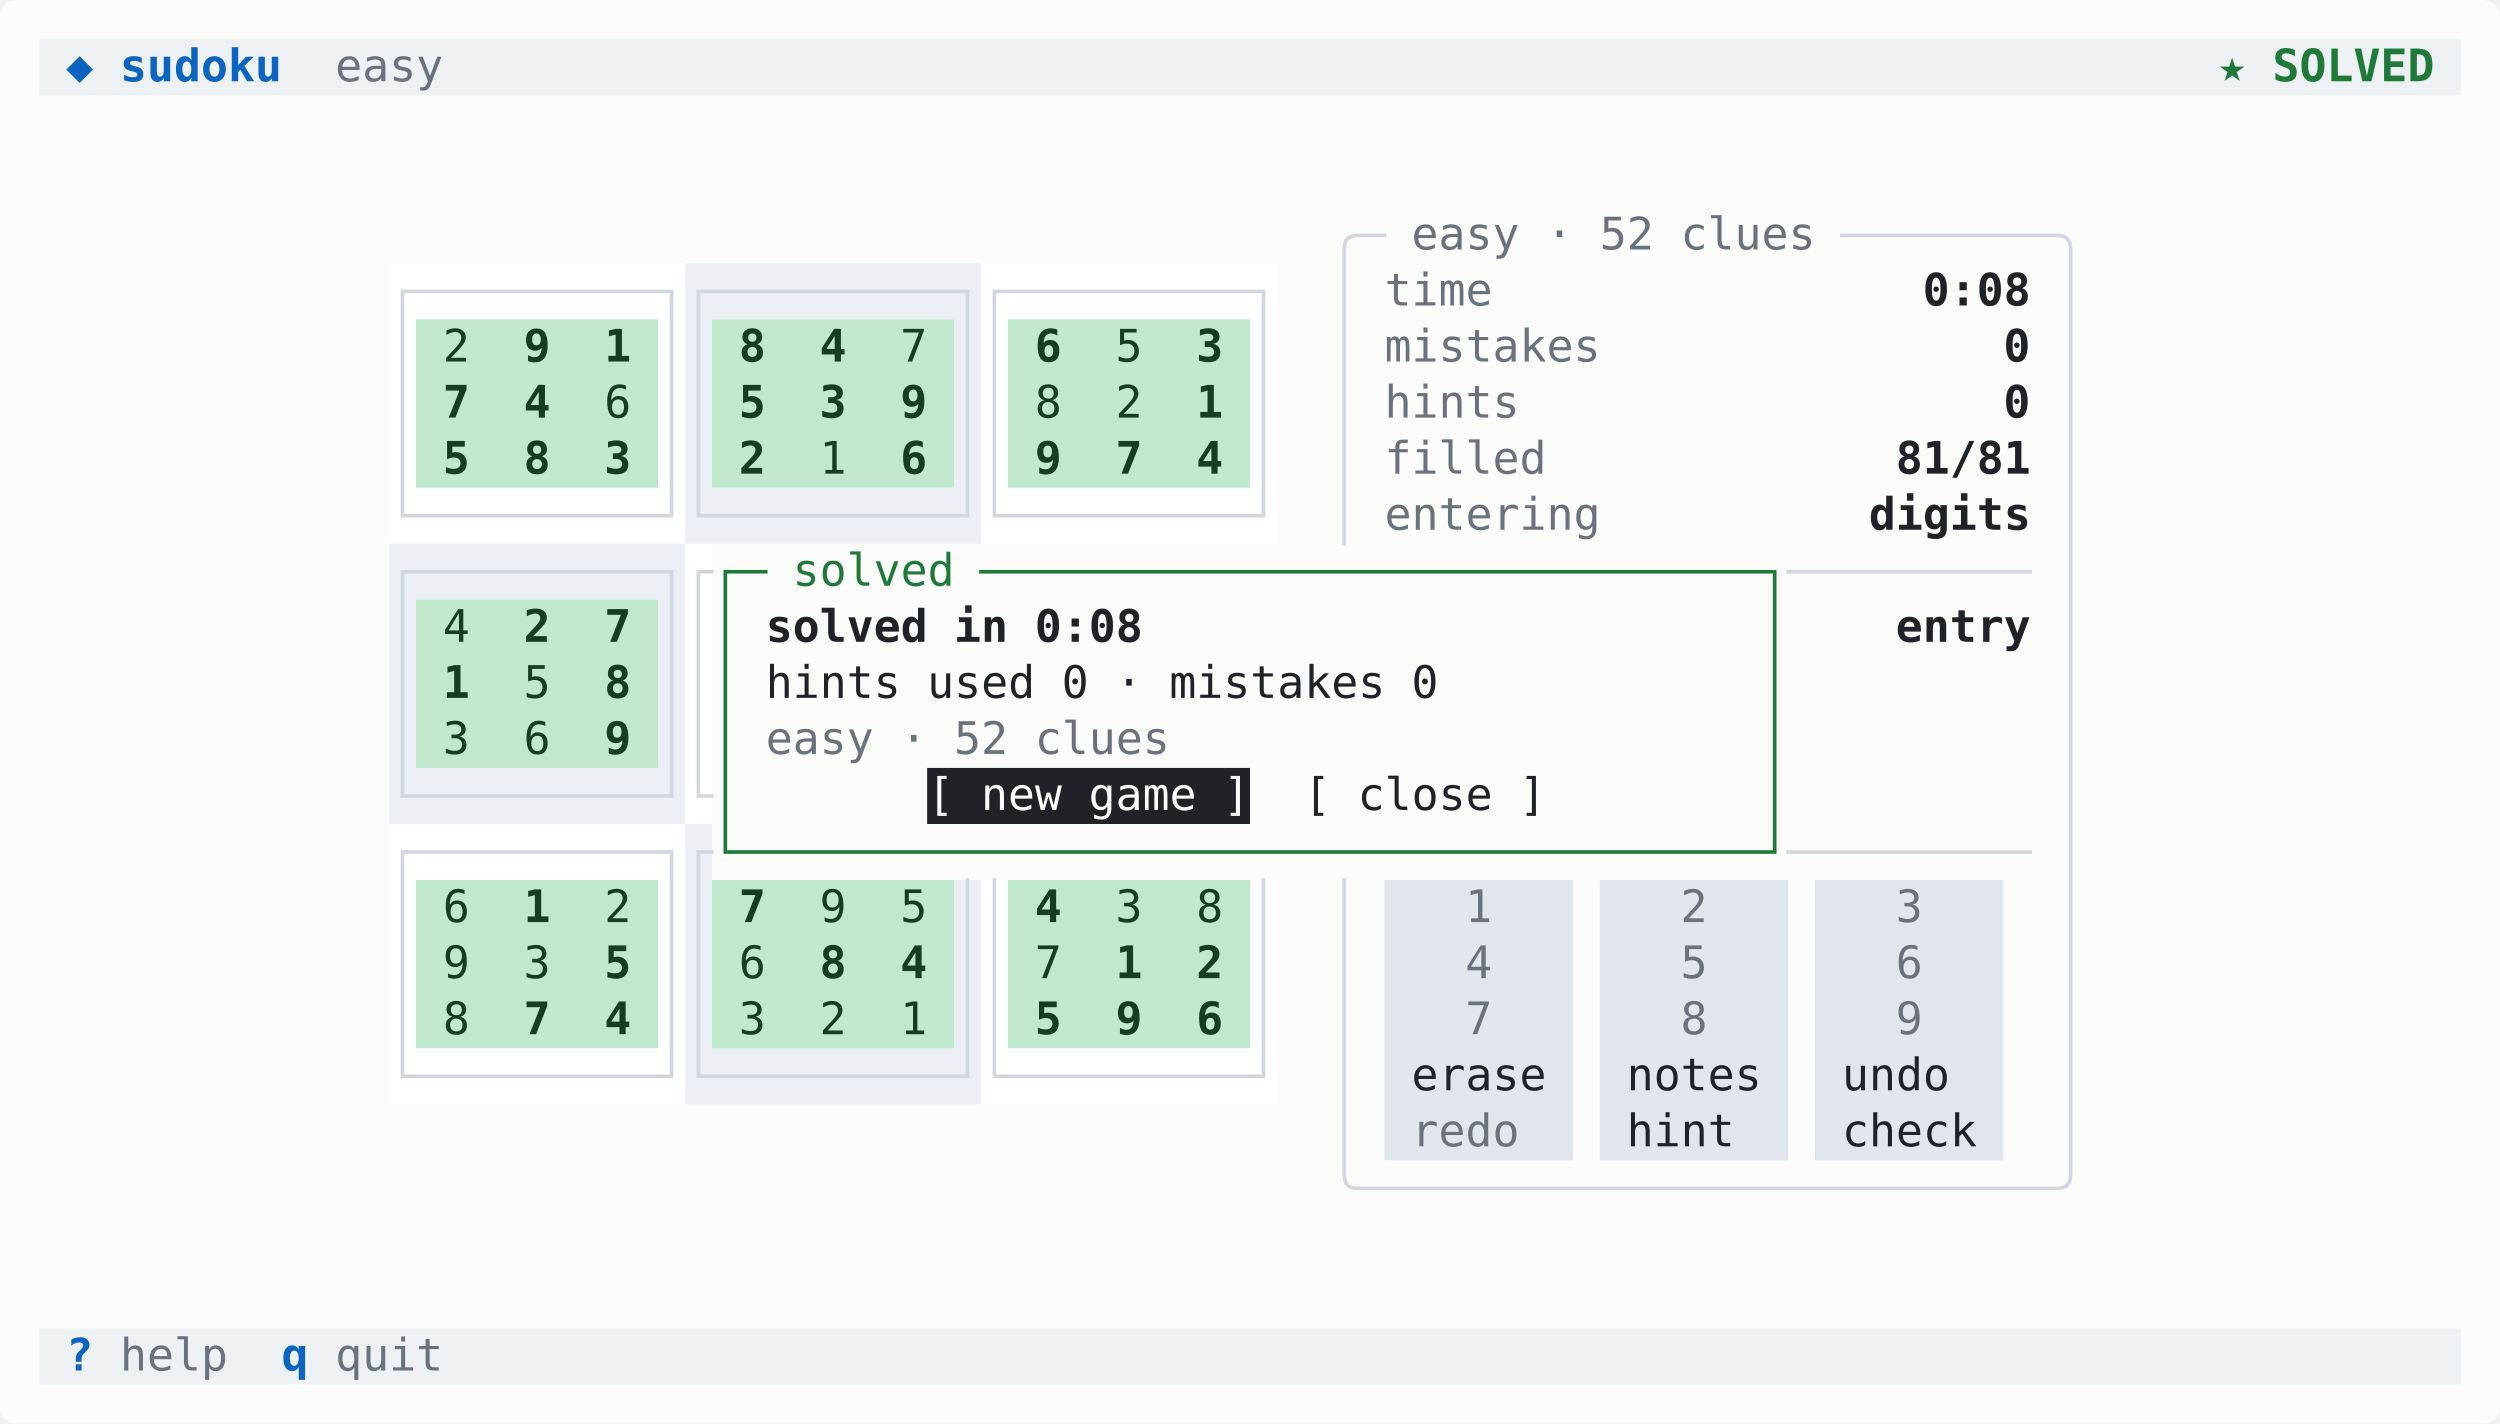
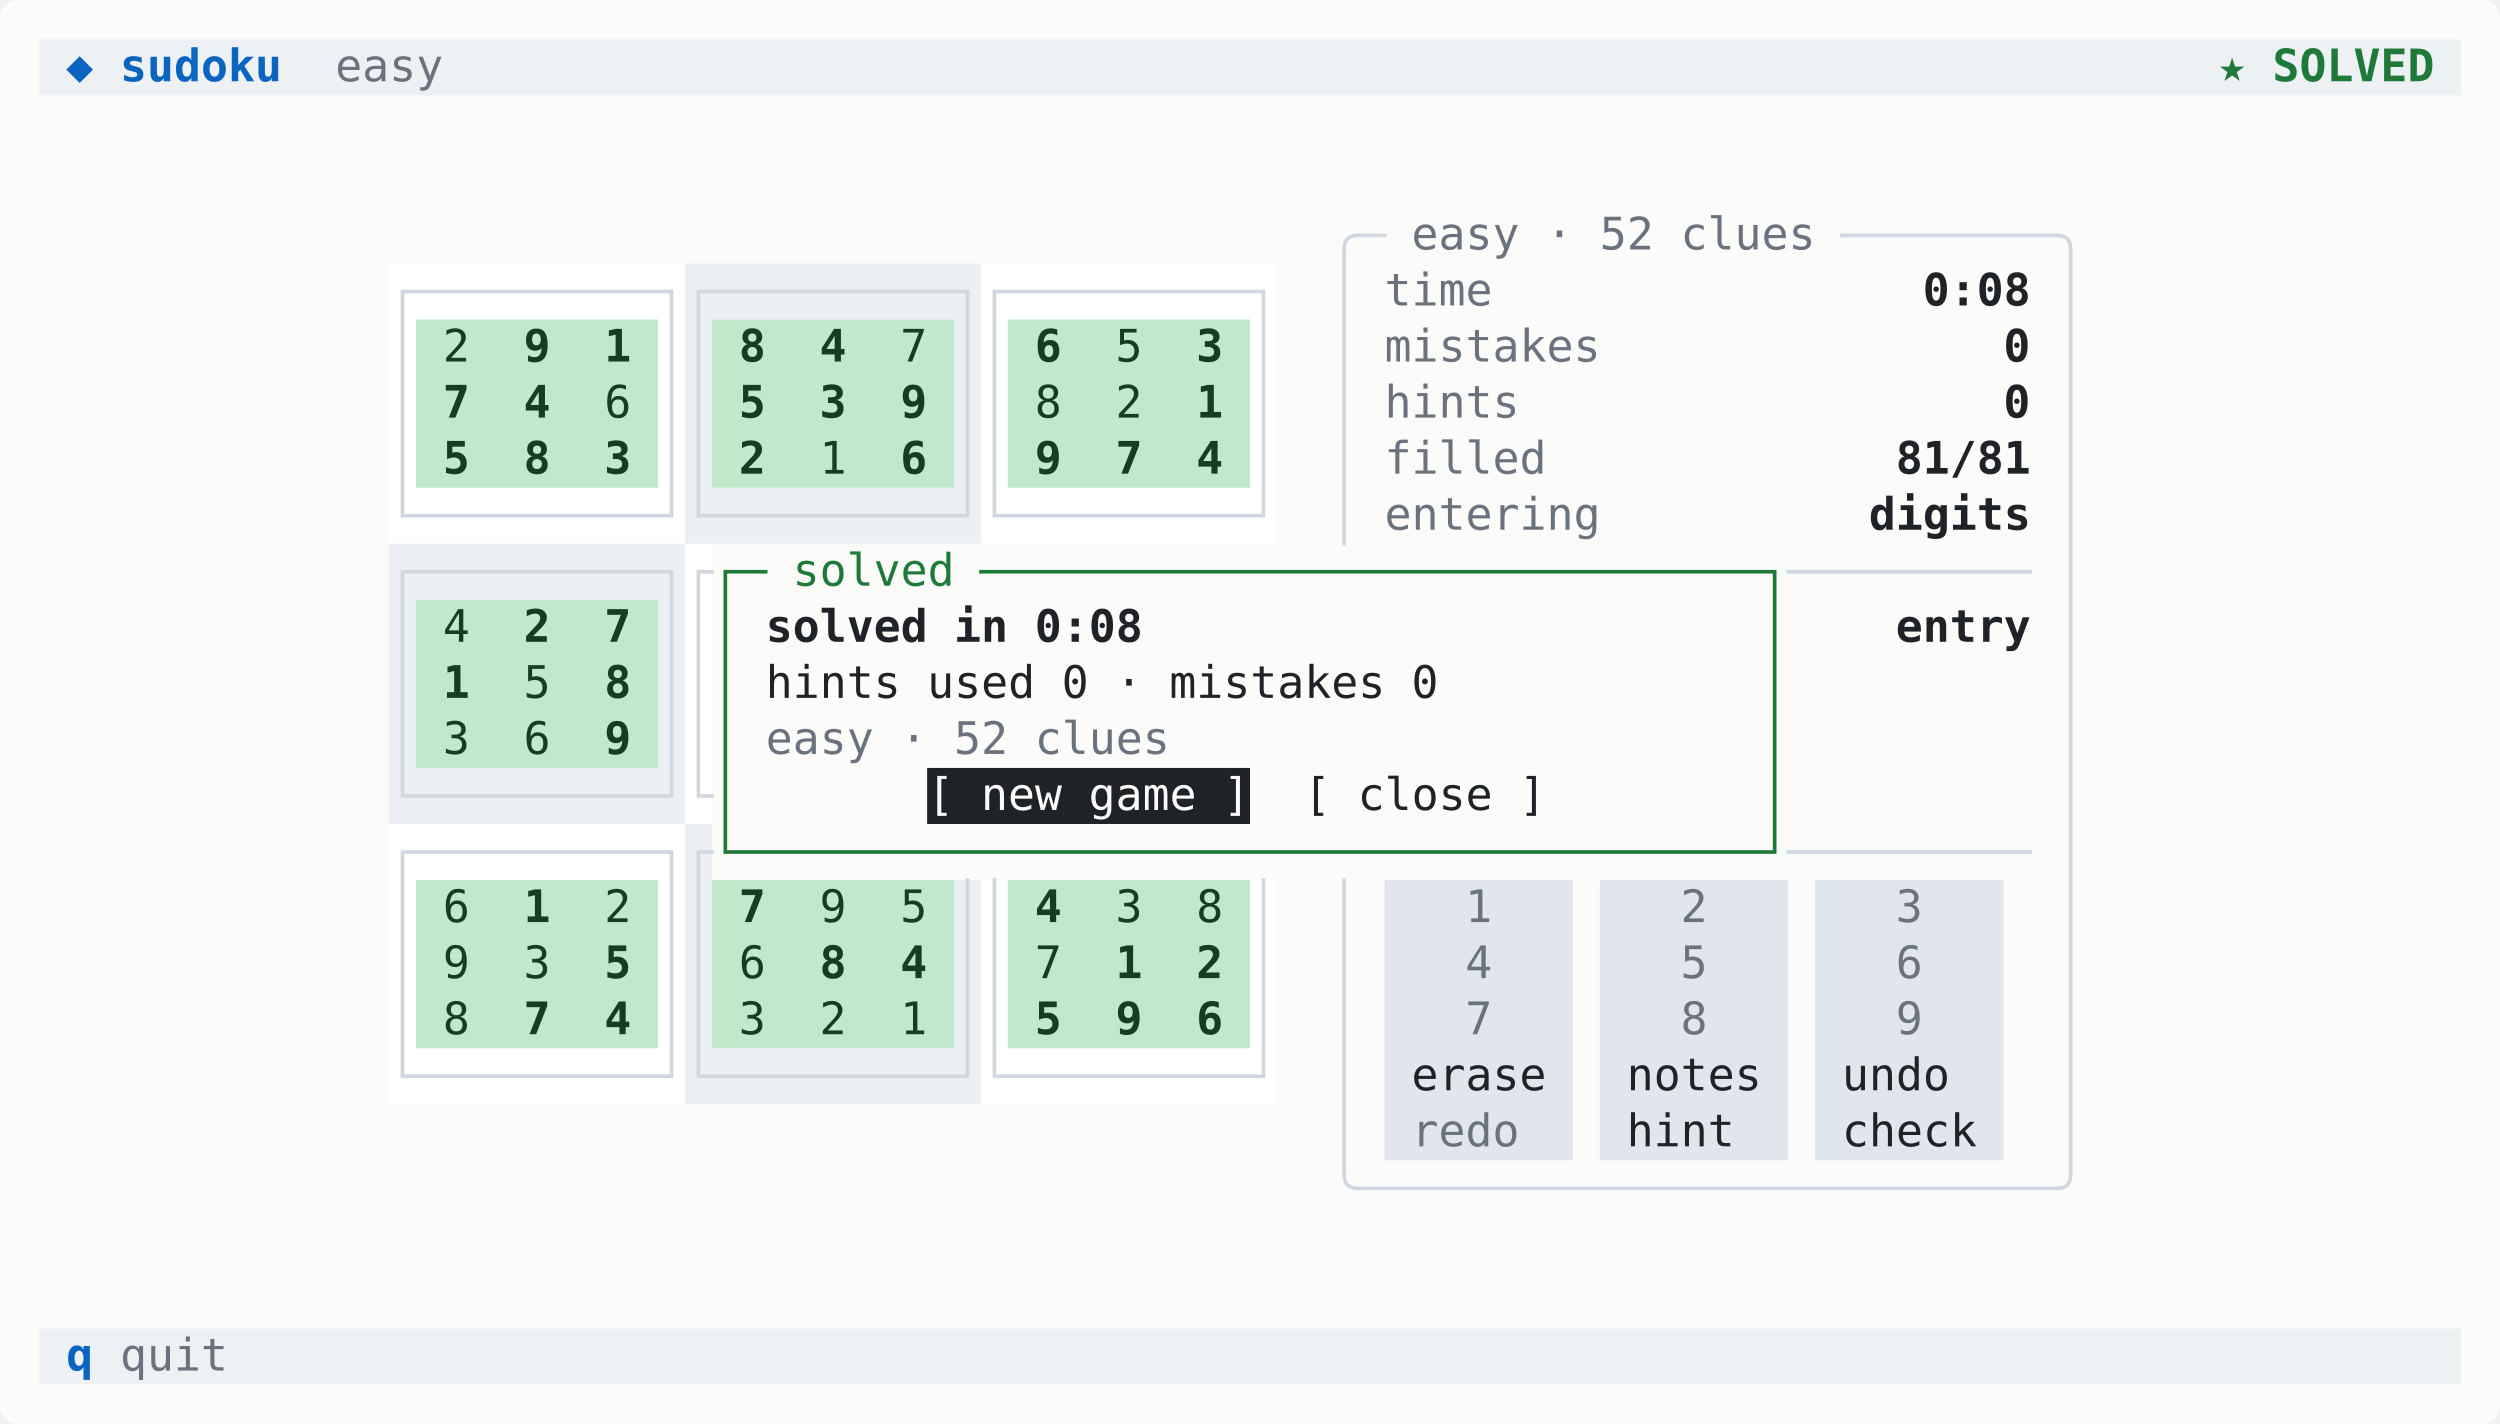
<svg xmlns="http://www.w3.org/2000/svg" width="892" height="508" viewBox="0 0 892 508" role="img" aria-label="sudoku: the logic solver filling an easy puzzle digit by digit, then the solved board and the win dialog">
  <rect width="892" height="508" rx="6" fill="#fbfbfa" />
  <path fill="#eef1f4" d="M14 14h864v20h-864zM14 474h864v20h-864z" />
  <path fill="#ffffff" d="M138.8 94h105.6v20h-105.6zM350 94h105.6v20h-105.6zM138.8 114h9.6v20h-9.6zM234.8 114h9.6v20h-9.6zM350 114h9.6v20h-9.6zM446 114h9.6v20h-9.6zM138.8 134h9.6v20h-9.6zM234.8 134h9.6v20h-9.6zM350 134h9.6v20h-9.6zM446 134h9.6v20h-9.6zM138.8 154h9.6v20h-9.6zM234.8 154h9.6v20h-9.6zM350 154h9.6v20h-9.6zM446 154h9.6v20h-9.6zM138.8 174h105.6v20h-105.6zM350 174h105.6v20h-105.6zM244.4 194h9.6v20h-9.6zM244.4 214h9.6v20h-9.6zM244.4 234h9.6v20h-9.6zM244.4 254h9.6v20h-9.6zM244.4 274h9.6v20h-9.6zM138.8 294h105.6v20h-105.6zM138.8 314h9.6v20h-9.6zM234.8 314h9.6v20h-9.6zM350 314h9.6v20h-9.6zM446 314h9.6v20h-9.6zM138.8 334h9.6v20h-9.6zM234.8 334h9.6v20h-9.6zM350 334h9.6v20h-9.6zM446 334h9.6v20h-9.6zM138.8 354h9.6v20h-9.6zM234.8 354h9.6v20h-9.6zM350 354h9.6v20h-9.6zM446 354h9.6v20h-9.6zM138.8 374h105.6v20h-105.6zM350 374h105.6v20h-105.6z" />
  <path fill="#eceff3" d="M244.4 94h105.6v20h-105.6zM244.4 114h9.6v20h-9.6zM340.4 114h9.6v20h-9.6zM244.4 134h9.6v20h-9.6zM340.4 134h9.6v20h-9.6zM244.4 154h9.6v20h-9.6zM340.4 154h9.6v20h-9.6zM244.4 174h105.6v20h-105.6zM138.8 194h105.6v20h-105.6zM138.8 214h9.6v20h-9.6zM234.8 214h9.6v20h-9.6zM138.8 234h9.6v20h-9.6zM234.8 234h9.6v20h-9.6zM138.8 254h9.6v20h-9.6zM234.8 254h9.6v20h-9.6zM138.8 274h105.6v20h-105.6zM244.4 294h9.6v20h-9.6zM244.4 314h9.6v20h-9.6zM340.4 314h9.6v20h-9.6zM244.4 334h9.6v20h-9.6zM340.4 334h9.6v20h-9.6zM244.4 354h9.6v20h-9.6zM340.4 354h9.6v20h-9.6zM244.4 374h105.6v20h-105.6z" />
  <path fill="#bfe8cd" d="M148.4 114h86.4v20h-86.4zM254 114h86.4v20h-86.4zM359.6 114h86.4v20h-86.4zM148.4 134h86.4v20h-86.4zM254 134h86.4v20h-86.4zM359.6 134h86.4v20h-86.4zM148.4 154h86.4v20h-86.4zM254 154h86.4v20h-86.4zM359.6 154h86.4v20h-86.4zM148.4 214h86.4v20h-86.4zM148.4 234h86.4v20h-86.4zM148.4 254h86.4v20h-86.4zM148.4 314h86.4v20h-86.4zM254 314h86.4v20h-86.4zM359.6 314h86.4v20h-86.4zM148.4 334h86.4v20h-86.4zM254 334h86.4v20h-86.4zM359.6 334h86.4v20h-86.4zM148.4 354h86.4v20h-86.4zM254 354h86.4v20h-86.4zM359.6 354h86.4v20h-86.4z" />
  <path fill="#1f2328" d="M330.8 274h115.2v20h-115.2z" />
  <path fill="#e1e6ec" d="M494 314h67.2v20h-67.2zM570.8 314h67.2v20h-67.2zM647.6 314h67.2v20h-67.2zM494 334h67.2v20h-67.2zM570.8 334h67.2v20h-67.2zM647.6 334h67.2v20h-67.2zM494 354h67.2v20h-67.2zM570.8 354h67.2v20h-67.2zM647.6 354h67.2v20h-67.2zM494 374h67.2v20h-67.2zM570.8 374h67.2v20h-67.2zM647.6 374h67.2v20h-67.2zM494 394h67.2v20h-67.2zM570.8 394h67.2v20h-67.2zM647.6 394h67.2v20h-67.2z" />
  <g fill="none" stroke-linecap="square" stroke-linejoin="miter">
    <path stroke="#d0d7de" stroke-width="1.3" d="M484.4 84H484.4Q479.6 84 479.6 88.8V94M484.4 84H494M657.2 84H666.8M666.8 84H676.4M676.4 84H686M686 84H695.6M695.6 84H705.2M705.2 84H714.8M714.8 84H724.4M724.4 84H734M734 84H734Q738.8 84 738.8 88.8V94M148.4 104H143.6V114M148.4 104H158M158 104H167.6M167.6 104H177.2M177.2 104H186.8M186.8 104H196.4M196.4 104H206M206 104H215.6M215.6 104H225.2M225.2 104H234.8M234.8 104H239.6V114M254 104H249.2V114M254 104H263.6M263.6 104H273.2M273.2 104H282.8M282.8 104H292.4M292.4 104H302M302 104H311.6M311.6 104H321.2M321.2 104H330.8M330.8 104H340.4M340.4 104H345.2V114M359.6 104H354.8V114M359.6 104H369.2M369.2 104H378.8M378.8 104H388.4M388.4 104H398M398 104H407.6M407.6 104H417.2M417.2 104H426.8M426.8 104H436.4M436.4 104H446M446 104H450.8V114M479.6 94V114M738.8 94V114M143.6 114V134M239.6 114V134M249.2 114V134M345.2 114V134M354.8 114V134M450.8 114V134M479.6 114V134M738.8 114V134M143.6 134V154M239.6 134V154M249.2 134V154M345.2 134V154M354.8 134V154M450.8 134V154M479.6 134V154M738.8 134V154M143.6 154V174M239.6 154V174M249.2 154V174M345.2 154V174M354.8 154V174M450.8 154V174M479.6 154V174M738.8 154V174M148.4 184H143.6V174M148.4 184H158M158 184H167.6M167.6 184H177.2M177.2 184H186.8M186.8 184H196.4M196.4 184H206M206 184H215.6M215.6 184H225.2M225.2 184H234.8M234.8 184H239.6V174M254 184H249.2V174M254 184H263.6M263.6 184H273.2M273.2 184H282.8M282.8 184H292.4M292.4 184H302M302 184H311.6M311.6 184H321.2M321.2 184H330.8M330.8 184H340.4M340.4 184H345.2V174M359.6 184H354.8V174M359.6 184H369.2M369.2 184H378.8M378.8 184H388.4M388.4 184H398M398 184H407.6M407.6 184H417.2M417.2 184H426.8M426.8 184H436.4M436.4 184H446M446 184H450.8V174M479.6 174V194M738.8 174V194M148.4 204H143.6V214M148.4 204H158M158 204H167.6M167.6 204H177.2M177.2 204H186.8M186.8 204H196.4M196.4 204H206M206 204H215.6M215.6 204H225.2M225.2 204H234.8M234.8 204H239.6V214M254 204H249.2V214M638 204H647.6M647.6 204H657.2M657.2 204H666.8M666.8 204H676.4M676.4 204H686M686 204H695.6M695.6 204H705.2M705.2 204H714.8M714.8 204H724.4M738.8 194V214M143.6 214V234M239.6 214V234M249.2 214V234M738.8 214V234M143.6 234V254M239.6 234V254M249.2 234V254M738.8 234V254M143.6 254V274M239.6 254V274M249.2 254V274M738.8 254V274M148.4 284H143.6V274M148.4 284H158M158 284H167.6M167.6 284H177.2M177.2 284H186.8M186.8 284H196.4M196.4 284H206M206 284H215.6M215.6 284H225.2M225.2 284H234.8M234.8 284H239.6V274M254 284H249.2V274M738.8 274V294M148.4 304H143.6V314M148.4 304H158M158 304H167.6M167.6 304H177.2M177.2 304H186.8M186.8 304H196.4M196.4 304H206M206 304H215.6M215.6 304H225.2M225.2 304H234.8M234.8 304H239.6V314M254 304H249.2V314M638 304H647.6M647.6 304H657.2M657.2 304H666.8M666.8 304H676.4M676.4 304H686M686 304H695.6M695.6 304H705.2M705.2 304H714.8M714.8 304H724.4M738.8 294V314M143.6 314V334M239.6 314V334M249.2 314V334M345.2 314V334M354.8 314V334M450.8 314V334M479.6 314V334M738.8 314V334M143.6 334V354M239.6 334V354M249.2 334V354M345.2 334V354M354.8 334V354M450.8 334V354M479.6 334V354M738.8 334V354M143.6 354V374M239.6 354V374M249.2 354V374M345.2 354V374M354.8 354V374M450.8 354V374M479.6 354V374M738.8 354V374M148.4 384H143.6V374M148.4 384H158M158 384H167.6M167.6 384H177.2M177.2 384H186.8M186.8 384H196.4M196.4 384H206M206 384H215.6M215.6 384H225.2M225.2 384H234.8M234.8 384H239.6V374M254 384H249.2V374M254 384H263.6M263.6 384H273.2M273.2 384H282.8M282.8 384H292.4M292.4 384H302M302 384H311.6M311.6 384H321.2M321.2 384H330.8M330.8 384H340.4M340.4 384H345.2V374M359.6 384H354.8V374M359.6 384H369.2M369.2 384H378.8M378.8 384H388.4M388.4 384H398M398 384H407.6M407.6 384H417.2M417.2 384H426.8M426.8 384H436.4M436.4 384H446M446 384H450.8V374M479.6 374V394M738.8 374V394M479.6 394V414M738.8 394V414M484.4 424H484.4Q479.6 424 479.6 419.2V414M484.4 424H494M494 424H503.6M503.6 424H513.2M513.2 424H522.8M522.8 424H532.4M532.4 424H542M542 424H551.6M551.6 424H561.2M561.2 424H570.8M570.8 424H580.4M580.4 424H590M590 424H599.6M599.6 424H609.2M609.2 424H618.8M618.8 424H628.4M628.4 424H638M638 424H647.6M647.6 424H657.2M657.2 424H666.8M666.8 424H676.4M676.4 424H686M686 424H695.6M695.6 424H705.2M705.2 424H714.8M714.8 424H724.4M724.4 424H734M734 424H734Q738.8 424 738.8 419.2V414" />
    <path stroke="#1f7a3a" stroke-width="1.3" d="M263.6 204H258.8V214M263.6 204H273.2M350 204H359.6M359.6 204H369.2M369.2 204H378.8M378.8 204H388.4M388.4 204H398M398 204H407.6M407.6 204H417.2M417.2 204H426.8M426.8 204H436.4M436.4 204H446M446 204H455.6M455.6 204H465.2M465.2 204H474.8M474.8 204H484.4M484.4 204H494M494 204H503.6M503.6 204H513.2M513.2 204H522.8M522.8 204H532.4M532.4 204H542M542 204H551.6M551.6 204H561.2M561.2 204H570.8M570.8 204H580.4M580.4 204H590M590 204H599.6M599.6 204H609.2M609.2 204H618.8M618.8 204H628.4M628.4 204H633.2V214M258.8 214V234M633.2 214V234M258.8 234V254M633.2 234V254M258.8 254V274M633.2 254V274M258.8 274V294M633.2 274V294M263.6 304H258.8V294M263.6 304H273.2M273.2 304H282.8M282.8 304H292.4M292.4 304H302M302 304H311.6M311.6 304H321.2M321.2 304H330.8M330.8 304H340.4M340.4 304H350M350 304H359.6M359.6 304H369.2M369.2 304H378.8M378.8 304H388.4M388.4 304H398M398 304H407.6M407.6 304H417.2M417.2 304H426.8M426.8 304H436.4M436.4 304H446M446 304H455.6M455.6 304H465.2M465.2 304H474.8M474.8 304H484.4M484.4 304H494M494 304H503.6M503.6 304H513.2M513.2 304H522.8M522.8 304H532.4M532.4 304H542M542 304H551.6M551.6 304H561.2M561.2 304H570.8M570.8 304H580.4M580.4 304H590M590 304H599.6M599.6 304H609.2M609.2 304H618.8M618.8 304H628.4M628.4 304H633.2V294" />
  </g>
  <g font-family="'JetBrains Mono','SF Mono',SFMono-Regular,Menlo,Consolas,'DejaVu Sans Mono','Noto Sans Mono',monospace" font-size="16" xml:space="preserve">
    <text x="23.6" y="29" textLength="9.6" lengthAdjust="spacing" fill="#0b64c0" font-weight="700">◆</text>
    <text x="42.8" y="29" textLength="57.6" lengthAdjust="spacing" fill="#0b64c0" font-weight="700">sudoku</text>
    <text x="119.6" y="29" textLength="38.4" lengthAdjust="spacing" fill="#6a737d">easy</text>
    <text x="791.6" y="29" textLength="9.6" lengthAdjust="spacing" fill="#1f7a3a" font-weight="700">★</text>
    <text x="810.8" y="29" textLength="57.6" lengthAdjust="spacing" fill="#1f7a3a" font-weight="700">SOLVED</text>
    <text x="503.6" y="89" textLength="38.4" lengthAdjust="spacing" fill="#6a737d">easy</text>
    <text x="551.6" y="89" textLength="9.6" lengthAdjust="spacing" fill="#6a737d">·</text>
    <text x="570.8" y="89" textLength="19.2" lengthAdjust="spacing" fill="#6a737d">52</text>
    <text x="599.6" y="89" textLength="48" lengthAdjust="spacing" fill="#6a737d">clues</text>
    <text x="494" y="109" textLength="38.4" lengthAdjust="spacing" fill="#6a737d">time</text>
    <text x="686" y="109" textLength="38.4" lengthAdjust="spacing" fill="#1f2328" font-weight="700">0:08</text>
    <text x="158" y="129" textLength="9.6" lengthAdjust="spacing" fill="#143d22">2</text>
    <text x="186.8" y="129" textLength="9.6" lengthAdjust="spacing" fill="#143d22" font-weight="700">9</text>
    <text x="215.6" y="129" textLength="9.6" lengthAdjust="spacing" fill="#143d22" font-weight="700">1</text>
    <text x="263.6" y="129" textLength="9.6" lengthAdjust="spacing" fill="#143d22" font-weight="700">8</text>
    <text x="292.4" y="129" textLength="9.6" lengthAdjust="spacing" fill="#143d22" font-weight="700">4</text>
    <text x="321.2" y="129" textLength="9.6" lengthAdjust="spacing" fill="#143d22">7</text>
    <text x="369.2" y="129" textLength="9.6" lengthAdjust="spacing" fill="#143d22" font-weight="700">6</text>
    <text x="398" y="129" textLength="9.6" lengthAdjust="spacing" fill="#143d22">5</text>
    <text x="426.8" y="129" textLength="9.6" lengthAdjust="spacing" fill="#143d22" font-weight="700">3</text>
    <text x="494" y="129" textLength="76.8" lengthAdjust="spacing" fill="#6a737d">mistakes</text>
    <text x="714.8" y="129" textLength="9.6" lengthAdjust="spacing" fill="#1f2328" font-weight="700">0</text>
    <text x="158" y="149" textLength="9.6" lengthAdjust="spacing" fill="#143d22" font-weight="700">7</text>
    <text x="186.8" y="149" textLength="9.6" lengthAdjust="spacing" fill="#143d22" font-weight="700">4</text>
    <text x="215.6" y="149" textLength="9.6" lengthAdjust="spacing" fill="#143d22">6</text>
    <text x="263.6" y="149" textLength="9.6" lengthAdjust="spacing" fill="#143d22" font-weight="700">5</text>
    <text x="292.4" y="149" textLength="9.6" lengthAdjust="spacing" fill="#143d22" font-weight="700">3</text>
    <text x="321.2" y="149" textLength="9.6" lengthAdjust="spacing" fill="#143d22" font-weight="700">9</text>
    <text x="369.2" y="149" textLength="9.6" lengthAdjust="spacing" fill="#143d22">8</text>
    <text x="398" y="149" textLength="9.6" lengthAdjust="spacing" fill="#143d22">2</text>
    <text x="426.8" y="149" textLength="9.6" lengthAdjust="spacing" fill="#143d22" font-weight="700">1</text>
    <text x="494" y="149" textLength="48" lengthAdjust="spacing" fill="#6a737d">hints</text>
    <text x="714.8" y="149" textLength="9.6" lengthAdjust="spacing" fill="#1f2328" font-weight="700">0</text>
    <text x="158" y="169" textLength="9.6" lengthAdjust="spacing" fill="#143d22" font-weight="700">5</text>
    <text x="186.8" y="169" textLength="9.6" lengthAdjust="spacing" fill="#143d22" font-weight="700">8</text>
    <text x="215.6" y="169" textLength="9.6" lengthAdjust="spacing" fill="#143d22" font-weight="700">3</text>
    <text x="263.6" y="169" textLength="9.6" lengthAdjust="spacing" fill="#143d22" font-weight="700">2</text>
    <text x="292.4" y="169" textLength="9.6" lengthAdjust="spacing" fill="#143d22">1</text>
    <text x="321.2" y="169" textLength="9.6" lengthAdjust="spacing" fill="#143d22" font-weight="700">6</text>
    <text x="369.2" y="169" textLength="9.6" lengthAdjust="spacing" fill="#143d22" font-weight="700">9</text>
    <text x="398" y="169" textLength="9.6" lengthAdjust="spacing" fill="#143d22" font-weight="700">7</text>
    <text x="426.8" y="169" textLength="9.6" lengthAdjust="spacing" fill="#143d22" font-weight="700">4</text>
    <text x="494" y="169" textLength="57.6" lengthAdjust="spacing" fill="#6a737d">filled</text>
    <text x="676.4" y="169" textLength="48" lengthAdjust="spacing" fill="#1f2328" font-weight="700">81/81</text>
    <text x="494" y="189" textLength="76.8" lengthAdjust="spacing" fill="#6a737d">entering</text>
    <text x="666.8" y="189" textLength="57.6" lengthAdjust="spacing" fill="#1f2328" font-weight="700">digits</text>
    <text x="282.8" y="209" textLength="57.6" lengthAdjust="spacing" fill="#1f7a3a">solved</text>
    <text x="158" y="229" textLength="9.6" lengthAdjust="spacing" fill="#143d22">4</text>
    <text x="186.8" y="229" textLength="9.6" lengthAdjust="spacing" fill="#143d22" font-weight="700">2</text>
    <text x="215.6" y="229" textLength="9.6" lengthAdjust="spacing" fill="#143d22" font-weight="700">7</text>
    <text x="273.2" y="229" textLength="57.6" lengthAdjust="spacing" fill="#1f2328" font-weight="700">solved</text>
    <text x="340.4" y="229" textLength="19.2" lengthAdjust="spacing" fill="#1f2328" font-weight="700">in</text>
    <text x="369.2" y="229" textLength="38.4" lengthAdjust="spacing" fill="#1f2328" font-weight="700">0:08</text>
    <text x="676.4" y="229" textLength="48" lengthAdjust="spacing" fill="#1f2328" font-weight="700">entry</text>
    <text x="158" y="249" textLength="9.6" lengthAdjust="spacing" fill="#143d22" font-weight="700">1</text>
    <text x="186.8" y="249" textLength="9.6" lengthAdjust="spacing" fill="#143d22">5</text>
    <text x="215.6" y="249" textLength="9.6" lengthAdjust="spacing" fill="#143d22" font-weight="700">8</text>
    <text x="273.2" y="249" textLength="48" lengthAdjust="spacing" fill="#1f2328">hints</text>
    <text x="330.8" y="249" textLength="38.4" lengthAdjust="spacing" fill="#1f2328">used</text>
    <text x="378.8" y="249" textLength="9.6" lengthAdjust="spacing" fill="#1f2328">0</text>
    <text x="398" y="249" textLength="9.6" lengthAdjust="spacing" fill="#1f2328">·</text>
    <text x="417.2" y="249" textLength="76.8" lengthAdjust="spacing" fill="#1f2328">mistakes</text>
    <text x="503.6" y="249" textLength="9.6" lengthAdjust="spacing" fill="#1f2328">0</text>
    <text x="158" y="269" textLength="9.6" lengthAdjust="spacing" fill="#143d22">3</text>
    <text x="186.8" y="269" textLength="9.6" lengthAdjust="spacing" fill="#143d22">6</text>
    <text x="215.6" y="269" textLength="9.6" lengthAdjust="spacing" fill="#143d22" font-weight="700">9</text>
    <text x="273.2" y="269" textLength="38.4" lengthAdjust="spacing" fill="#6a737d">easy</text>
    <text x="321.2" y="269" textLength="9.6" lengthAdjust="spacing" fill="#6a737d">·</text>
    <text x="340.4" y="269" textLength="19.2" lengthAdjust="spacing" fill="#6a737d">52</text>
    <text x="369.2" y="269" textLength="48" lengthAdjust="spacing" fill="#6a737d">clues</text>
    <text x="330.8" y="289" textLength="9.6" lengthAdjust="spacing" fill="#fbfbfa">[</text>
    <text x="350" y="289" textLength="28.8" lengthAdjust="spacing" fill="#fbfbfa">new</text>
    <text x="388.4" y="289" textLength="38.4" lengthAdjust="spacing" fill="#fbfbfa">game</text>
    <text x="436.4" y="289" textLength="9.6" lengthAdjust="spacing" fill="#fbfbfa">]</text>
    <text x="465.2" y="289" textLength="9.6" lengthAdjust="spacing" fill="#1f2328">[</text>
    <text x="484.4" y="289" textLength="48" lengthAdjust="spacing" fill="#1f2328">close</text>
    <text x="542" y="289" textLength="9.6" lengthAdjust="spacing" fill="#1f2328">]</text>
    <text x="158" y="329" textLength="9.6" lengthAdjust="spacing" fill="#143d22">6</text>
    <text x="186.8" y="329" textLength="9.6" lengthAdjust="spacing" fill="#143d22" font-weight="700">1</text>
    <text x="215.6" y="329" textLength="9.6" lengthAdjust="spacing" fill="#143d22">2</text>
    <text x="263.6" y="329" textLength="9.6" lengthAdjust="spacing" fill="#143d22" font-weight="700">7</text>
    <text x="292.4" y="329" textLength="9.6" lengthAdjust="spacing" fill="#143d22">9</text>
    <text x="321.2" y="329" textLength="9.6" lengthAdjust="spacing" fill="#143d22">5</text>
    <text x="369.2" y="329" textLength="9.6" lengthAdjust="spacing" fill="#143d22" font-weight="700">4</text>
    <text x="398" y="329" textLength="9.6" lengthAdjust="spacing" fill="#143d22">3</text>
    <text x="426.8" y="329" textLength="9.6" lengthAdjust="spacing" fill="#143d22">8</text>
    <text x="522.8" y="329" textLength="9.6" lengthAdjust="spacing" fill="#6a737d">1</text>
    <text x="599.6" y="329" textLength="9.6" lengthAdjust="spacing" fill="#6a737d">2</text>
    <text x="676.4" y="329" textLength="9.6" lengthAdjust="spacing" fill="#6a737d">3</text>
    <text x="158" y="349" textLength="9.6" lengthAdjust="spacing" fill="#143d22">9</text>
    <text x="186.8" y="349" textLength="9.6" lengthAdjust="spacing" fill="#143d22">3</text>
    <text x="215.6" y="349" textLength="9.6" lengthAdjust="spacing" fill="#143d22" font-weight="700">5</text>
    <text x="263.6" y="349" textLength="9.6" lengthAdjust="spacing" fill="#143d22">6</text>
    <text x="292.4" y="349" textLength="9.6" lengthAdjust="spacing" fill="#143d22" font-weight="700">8</text>
    <text x="321.2" y="349" textLength="9.6" lengthAdjust="spacing" fill="#143d22" font-weight="700">4</text>
    <text x="369.2" y="349" textLength="9.6" lengthAdjust="spacing" fill="#143d22">7</text>
    <text x="398" y="349" textLength="9.6" lengthAdjust="spacing" fill="#143d22" font-weight="700">1</text>
    <text x="426.8" y="349" textLength="9.6" lengthAdjust="spacing" fill="#143d22" font-weight="700">2</text>
    <text x="522.8" y="349" textLength="9.6" lengthAdjust="spacing" fill="#6a737d">4</text>
    <text x="599.6" y="349" textLength="9.6" lengthAdjust="spacing" fill="#6a737d">5</text>
    <text x="676.4" y="349" textLength="9.6" lengthAdjust="spacing" fill="#6a737d">6</text>
    <text x="158" y="369" textLength="9.6" lengthAdjust="spacing" fill="#143d22">8</text>
    <text x="186.8" y="369" textLength="9.6" lengthAdjust="spacing" fill="#143d22" font-weight="700">7</text>
    <text x="215.6" y="369" textLength="9.6" lengthAdjust="spacing" fill="#143d22" font-weight="700">4</text>
    <text x="263.6" y="369" textLength="9.6" lengthAdjust="spacing" fill="#143d22">3</text>
    <text x="292.4" y="369" textLength="9.6" lengthAdjust="spacing" fill="#143d22">2</text>
    <text x="321.2" y="369" textLength="9.6" lengthAdjust="spacing" fill="#143d22">1</text>
    <text x="369.2" y="369" textLength="9.6" lengthAdjust="spacing" fill="#143d22" font-weight="700">5</text>
    <text x="398" y="369" textLength="9.6" lengthAdjust="spacing" fill="#143d22" font-weight="700">9</text>
    <text x="426.8" y="369" textLength="9.6" lengthAdjust="spacing" fill="#143d22" font-weight="700">6</text>
    <text x="522.8" y="369" textLength="9.6" lengthAdjust="spacing" fill="#6a737d">7</text>
    <text x="599.6" y="369" textLength="9.6" lengthAdjust="spacing" fill="#6a737d">8</text>
    <text x="676.4" y="369" textLength="9.6" lengthAdjust="spacing" fill="#6a737d">9</text>
    <text x="503.6" y="389" textLength="48" lengthAdjust="spacing" fill="#1f2328">erase</text>
    <text x="580.4" y="389" textLength="48" lengthAdjust="spacing" fill="#1f2328">notes</text>
    <text x="657.2" y="389" textLength="38.4" lengthAdjust="spacing" fill="#1f2328">undo</text>
    <text x="503.6" y="409" textLength="38.4" lengthAdjust="spacing" fill="#6a737d">redo</text>
    <text x="580.4" y="409" textLength="38.4" lengthAdjust="spacing" fill="#1f2328">hint</text>
    <text x="657.2" y="409" textLength="48" lengthAdjust="spacing" fill="#1f2328">check</text>
-     <text x="23.6" y="489" textLength="9.6" lengthAdjust="spacing" fill="#0b64c0" font-weight="700">?</text>
-     <text x="42.8" y="489" textLength="38.4" lengthAdjust="spacing" fill="#6a737d">help</text>
-     <text x="100.4" y="489" textLength="9.6" lengthAdjust="spacing" fill="#0b64c0" font-weight="700">q</text>
-     <text x="119.6" y="489" textLength="38.4" lengthAdjust="spacing" fill="#6a737d">quit</text>
+     <text x="23.6" y="489" textLength="9.6" lengthAdjust="spacing" fill="#0b64c0" font-weight="700">q</text>
+     <text x="42.8" y="489" textLength="38.4" lengthAdjust="spacing" fill="#6a737d">quit</text>
  </g>
</svg>
